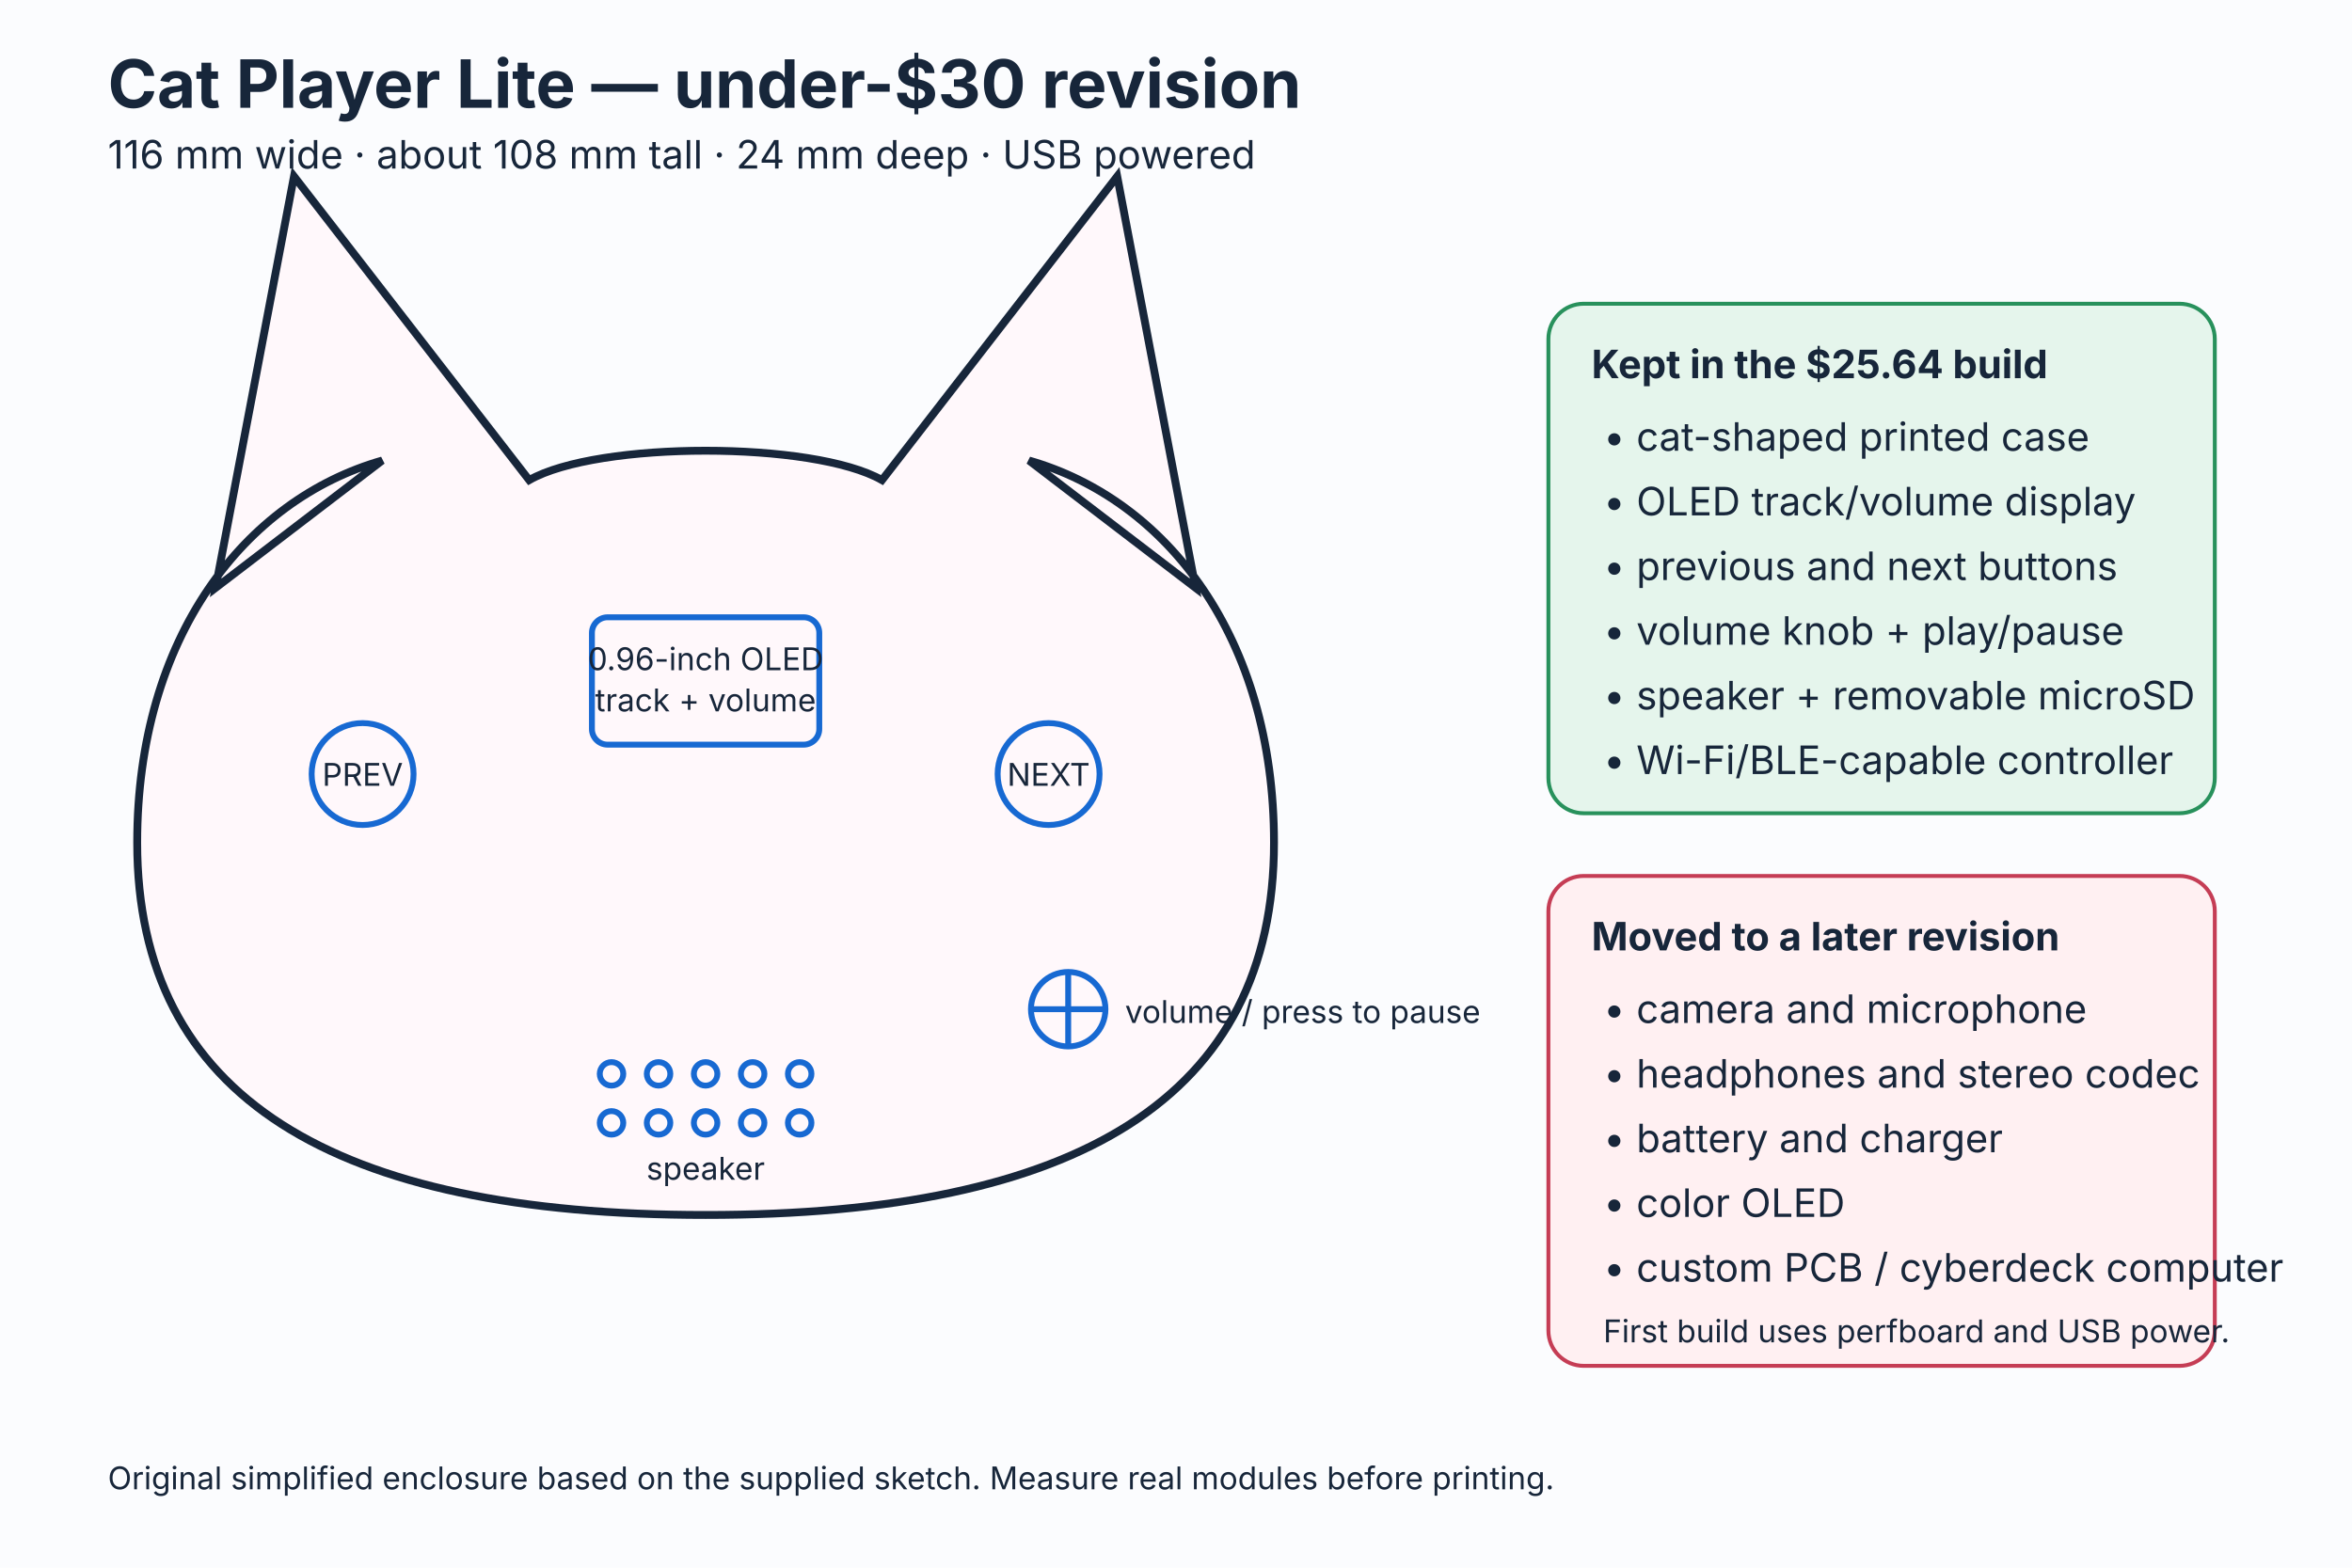
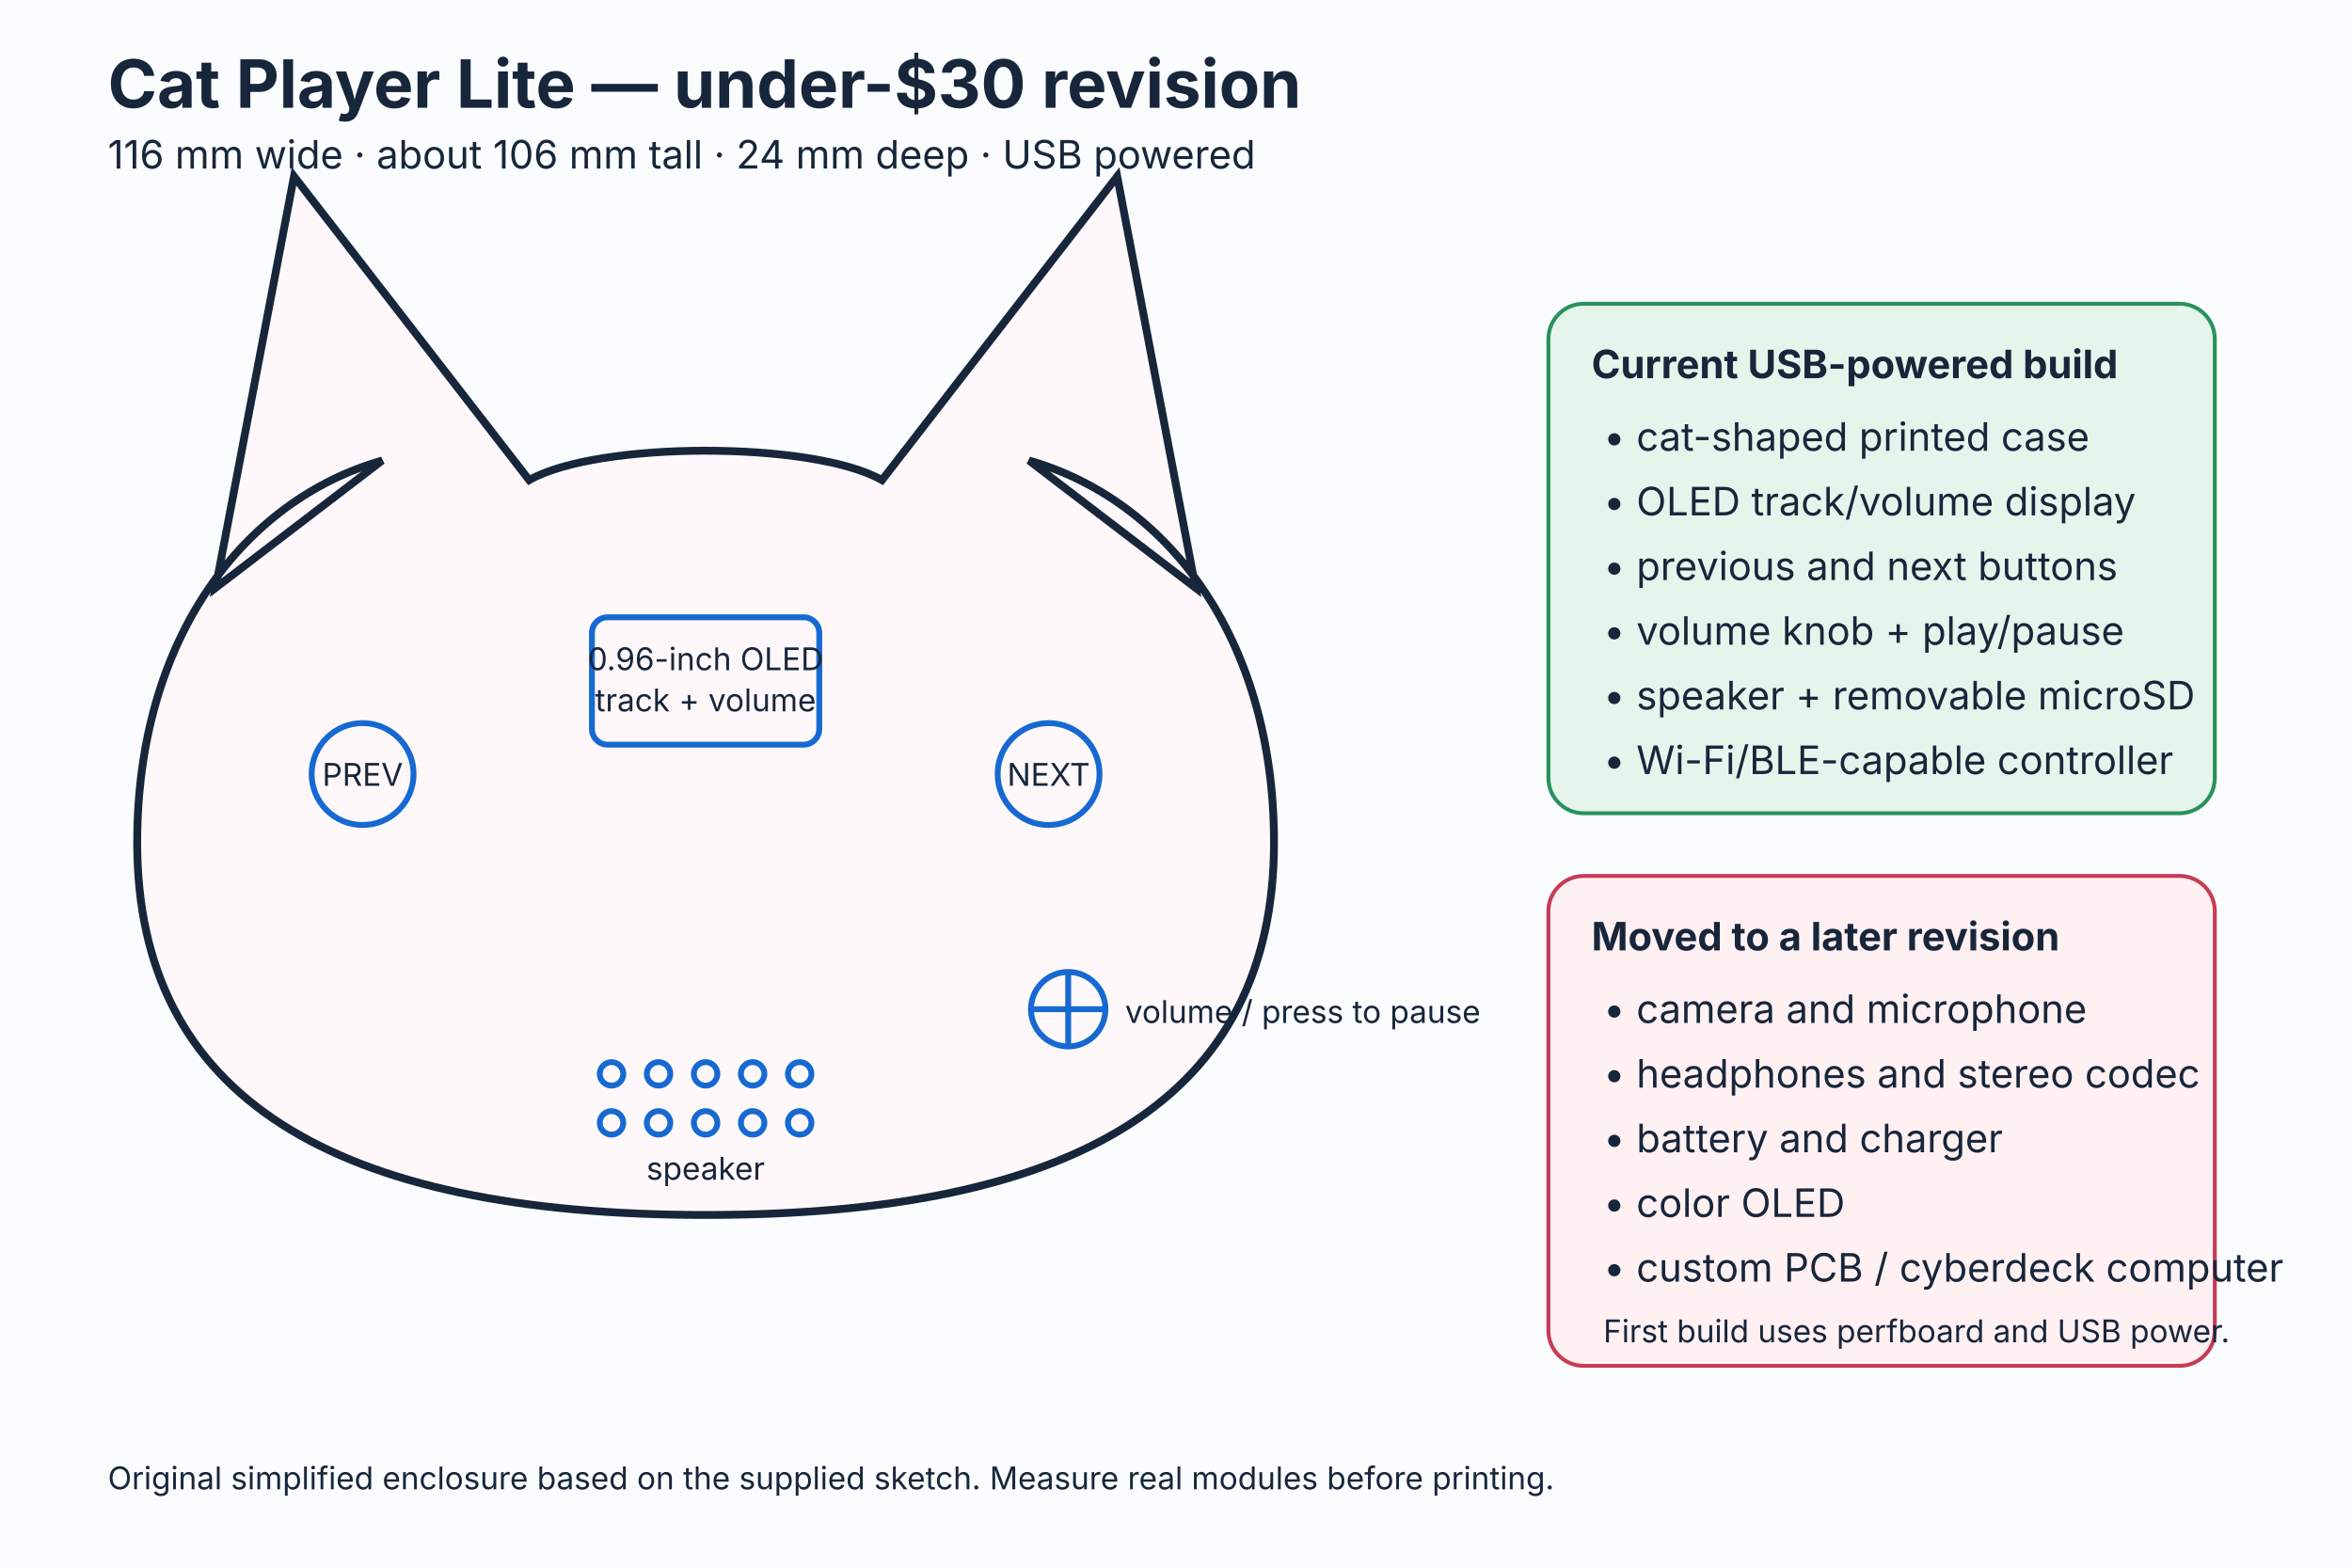
<svg xmlns="http://www.w3.org/2000/svg" width="1200" height="800" viewBox="0 0 1200 800">
  <defs>
    <style>
      text { font-family: -apple-system, BlinkMacSystemFont, "Segoe UI", sans-serif; fill: #17263a; }
      .title { font-size: 34px; font-weight: 700; }
      .label { font-size: 20px; }
      .small { font-size: 16px; }
      .outline { fill: #fff8fb; stroke: #17263a; stroke-width: 4; }
      .feature { fill: none; stroke: #1769d2; stroke-width: 3; }
      .callout { fill: none; stroke: #647084; stroke-width: 2; }
      .keep { fill: #e5f5ec; stroke: #28915c; stroke-width: 2; }
      .cut { fill: #fff0f2; stroke: #c53d55; stroke-width: 2; }
    </style>
  </defs>
  <rect width="1200" height="800" fill="#fbfcfe" />
  <text x="55" y="55" class="title">Cat Player Lite — under-$30 revision</text>
-   <text x="55" y="86" class="label">116 mm wide · about 108 mm tall · 24 mm deep · USB powered</text>
+   <text x="55" y="86" class="label">116 mm wide · about 106 mm tall · 24 mm deep · USB powered</text>
  <g transform="translate(360 410)">
    <path class="outline" d="M 0 210 C -190 210 -290 150 -290 20 C -290 -85 -235 -155 -165 -175 L -250 -110 L -210 -320 L -90 -165 C -55 -185 55 -185 90 -165 L 210 -320 L 250 -110 L 165 -175 C 235 -155 290 -85 290 20 C 290 150 190 210 0 210 Z" />
    <rect x="-58" y="-95" width="116" height="65" rx="8" class="feature" />
    <text x="0" y="-68" text-anchor="middle" class="small">0.96-inch OLED</text>
    <text x="0" y="-47" text-anchor="middle" class="small">track + volume</text>
    <circle cx="-175" cy="-15" r="26" class="feature" />
    <text x="-175" y="-9" text-anchor="middle" class="small">PREV</text>
    <circle cx="175" cy="-15" r="26" class="feature" />
    <text x="175" y="-9" text-anchor="middle" class="small">NEXT</text>
    <circle cx="185" cy="105" r="19" class="feature" />
    <path d="M 185 86 L 185 124 M 166 105 L 204 105" class="feature" />
    <text x="214" y="112" class="small">volume / press to pause</text>
    <g class="feature">
      <circle cx="-48" cy="138" r="6" />
      <circle cx="-24" cy="138" r="6" />
      <circle cx="0" cy="138" r="6" />
      <circle cx="24" cy="138" r="6" />
      <circle cx="48" cy="138" r="6" />
      <circle cx="-48" cy="163" r="6" />
      <circle cx="-24" cy="163" r="6" />
      <circle cx="0" cy="163" r="6" />
      <circle cx="24" cy="163" r="6" />
      <circle cx="48" cy="163" r="6" />
    </g>
    <text x="0" y="192" text-anchor="middle" class="small">speaker</text>
  </g>
  <g transform="translate(790 155)">
    <rect x="0" y="0" width="340" height="260" rx="18" class="keep" />
-     <text x="22" y="38" class="label" style="font-weight:700">Kept in the $25.64 build</text>
+     <text x="22" y="38" class="label" style="font-weight:700">Current USB-powered build</text>
    <text x="28" y="75" class="label">• cat-shaped printed case</text>
    <text x="28" y="108" class="label">• OLED track/volume display</text>
    <text x="28" y="141" class="label">• previous and next buttons</text>
    <text x="28" y="174" class="label">• volume knob + play/pause</text>
    <text x="28" y="207" class="label">• speaker + removable microSD</text>
    <text x="28" y="240" class="label">• Wi-Fi/BLE-capable controller</text>
    <rect x="0" y="292" width="340" height="250" rx="18" class="cut" />
    <text x="22" y="330" class="label" style="font-weight:700">Moved to a later revision</text>
    <text x="28" y="367" class="label">• camera and microphone</text>
    <text x="28" y="400" class="label">• headphones and stereo codec</text>
    <text x="28" y="433" class="label">• battery and charger</text>
    <text x="28" y="466" class="label">• color OLED</text>
    <text x="28" y="499" class="label">• custom PCB / cyberdeck computer</text>
    <text x="28" y="530" class="small">First build uses perfboard and USB power.</text>
  </g>
  <text x="55" y="760" class="small">Original simplified enclosure based on the supplied sketch. Measure real modules before printing.</text>
</svg>
